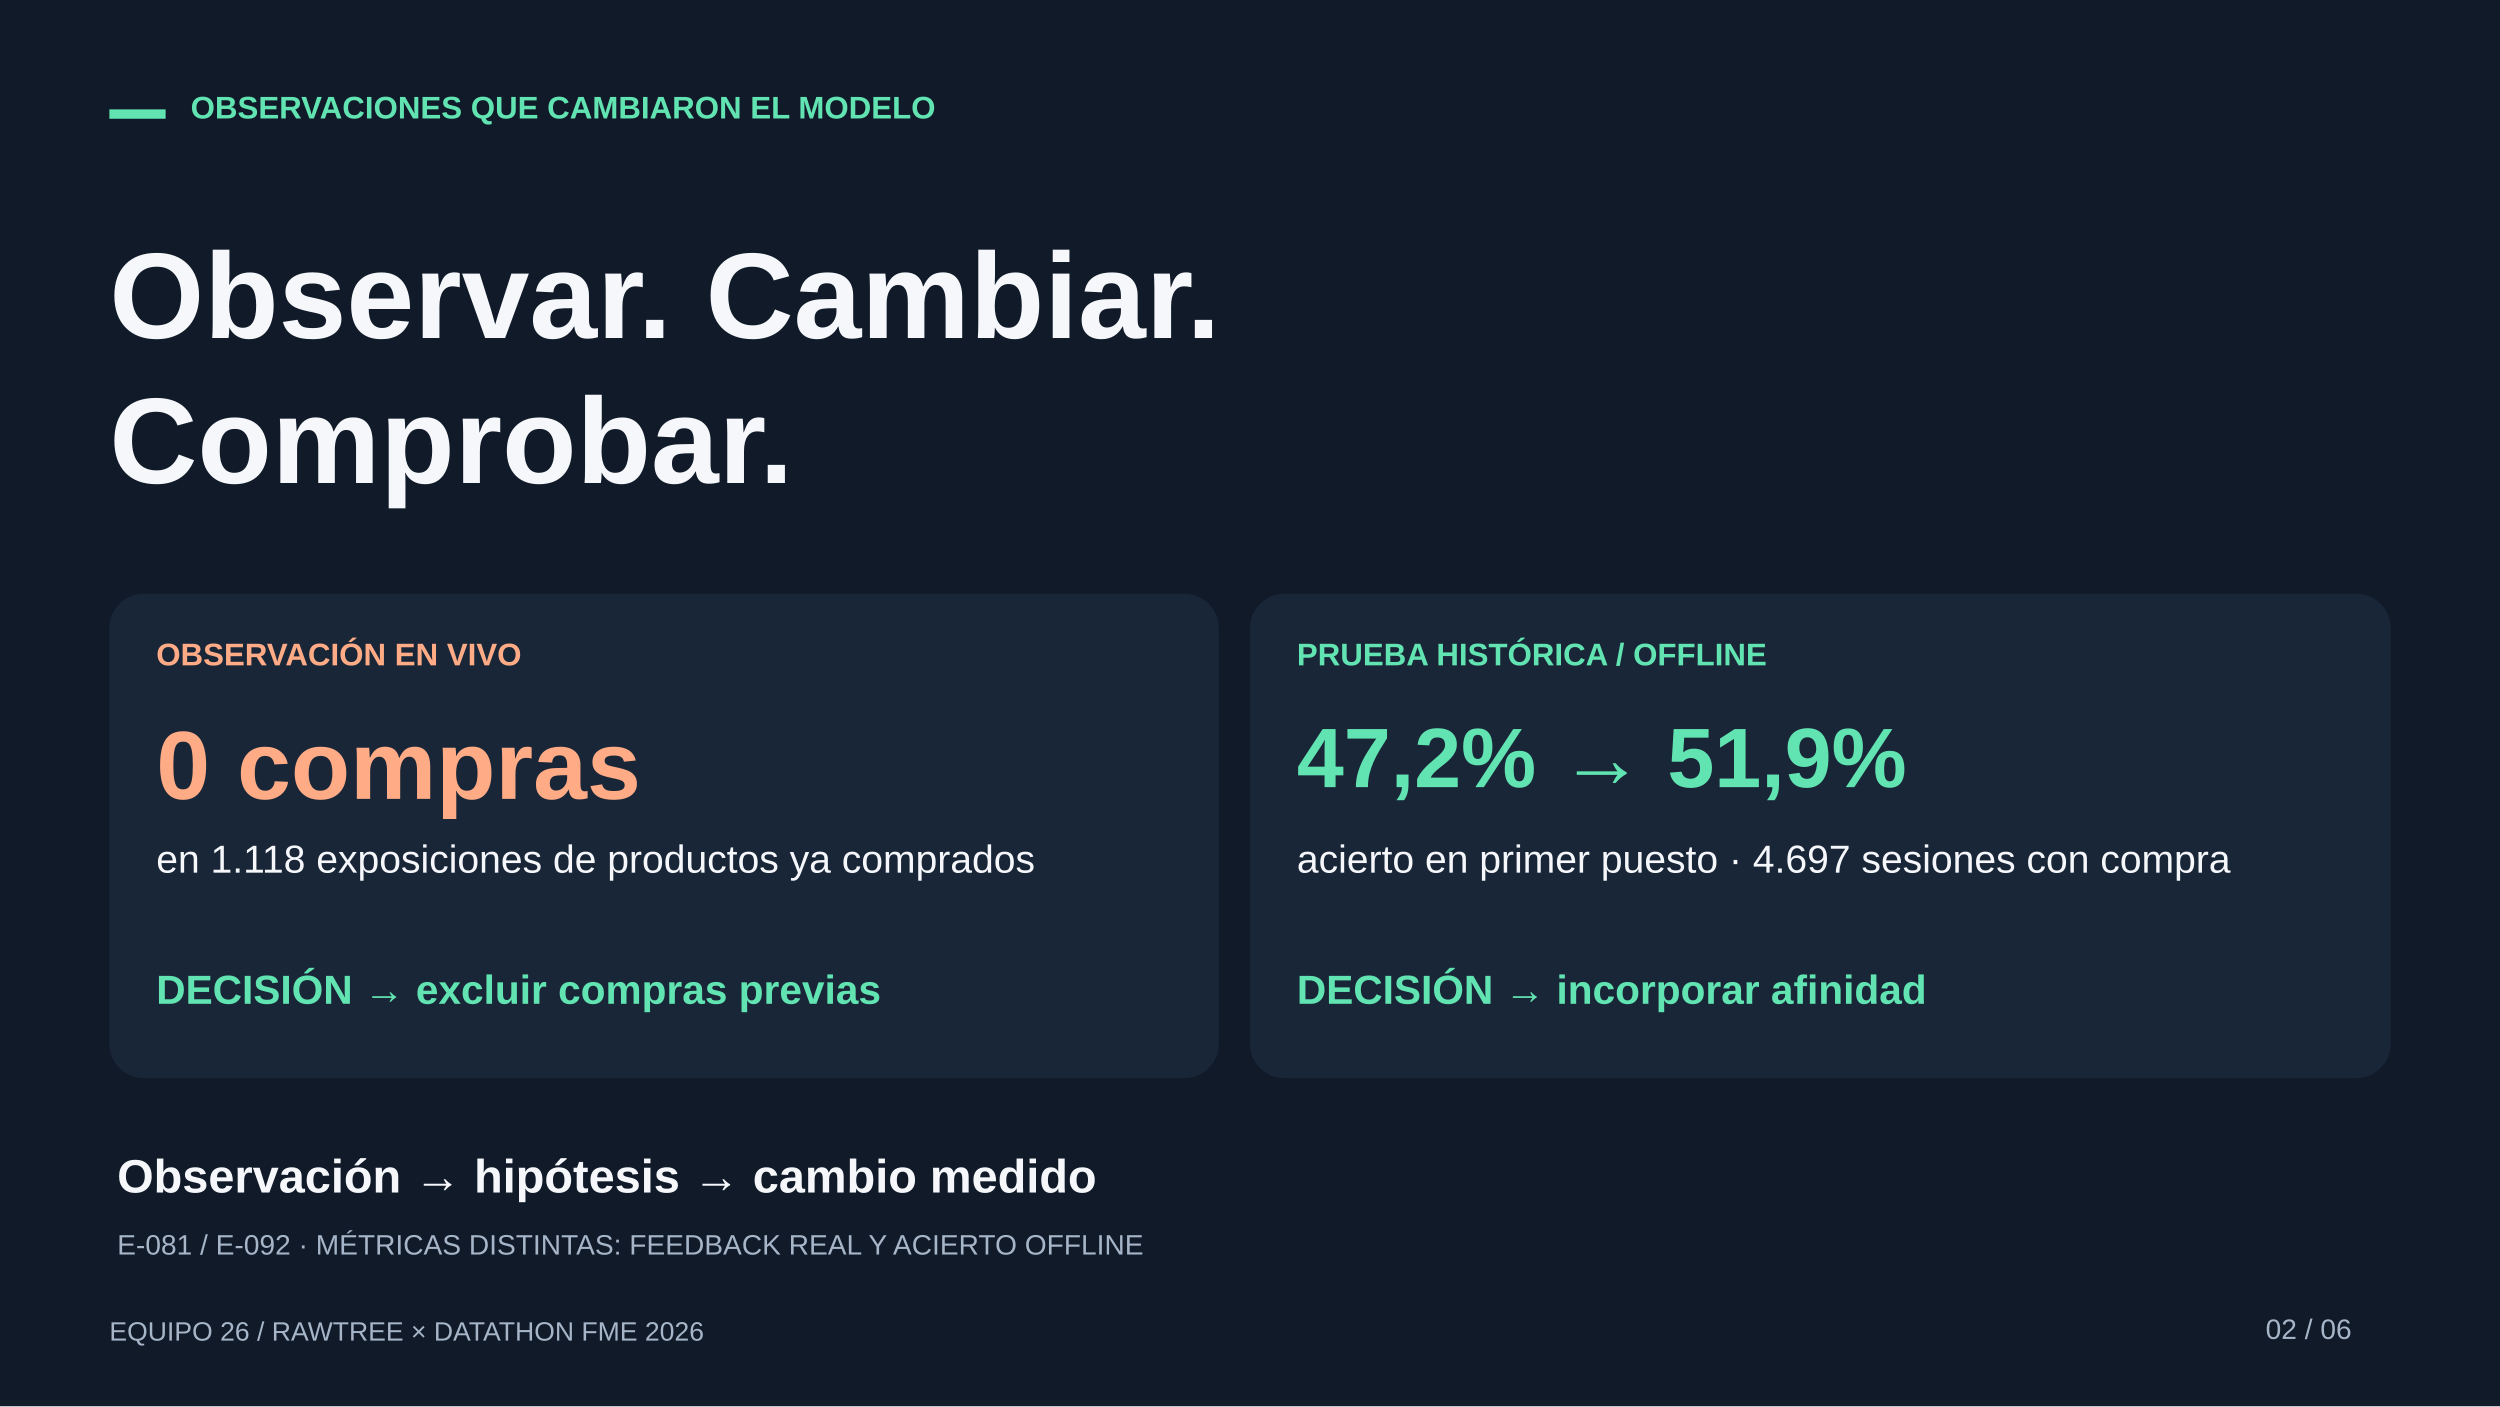
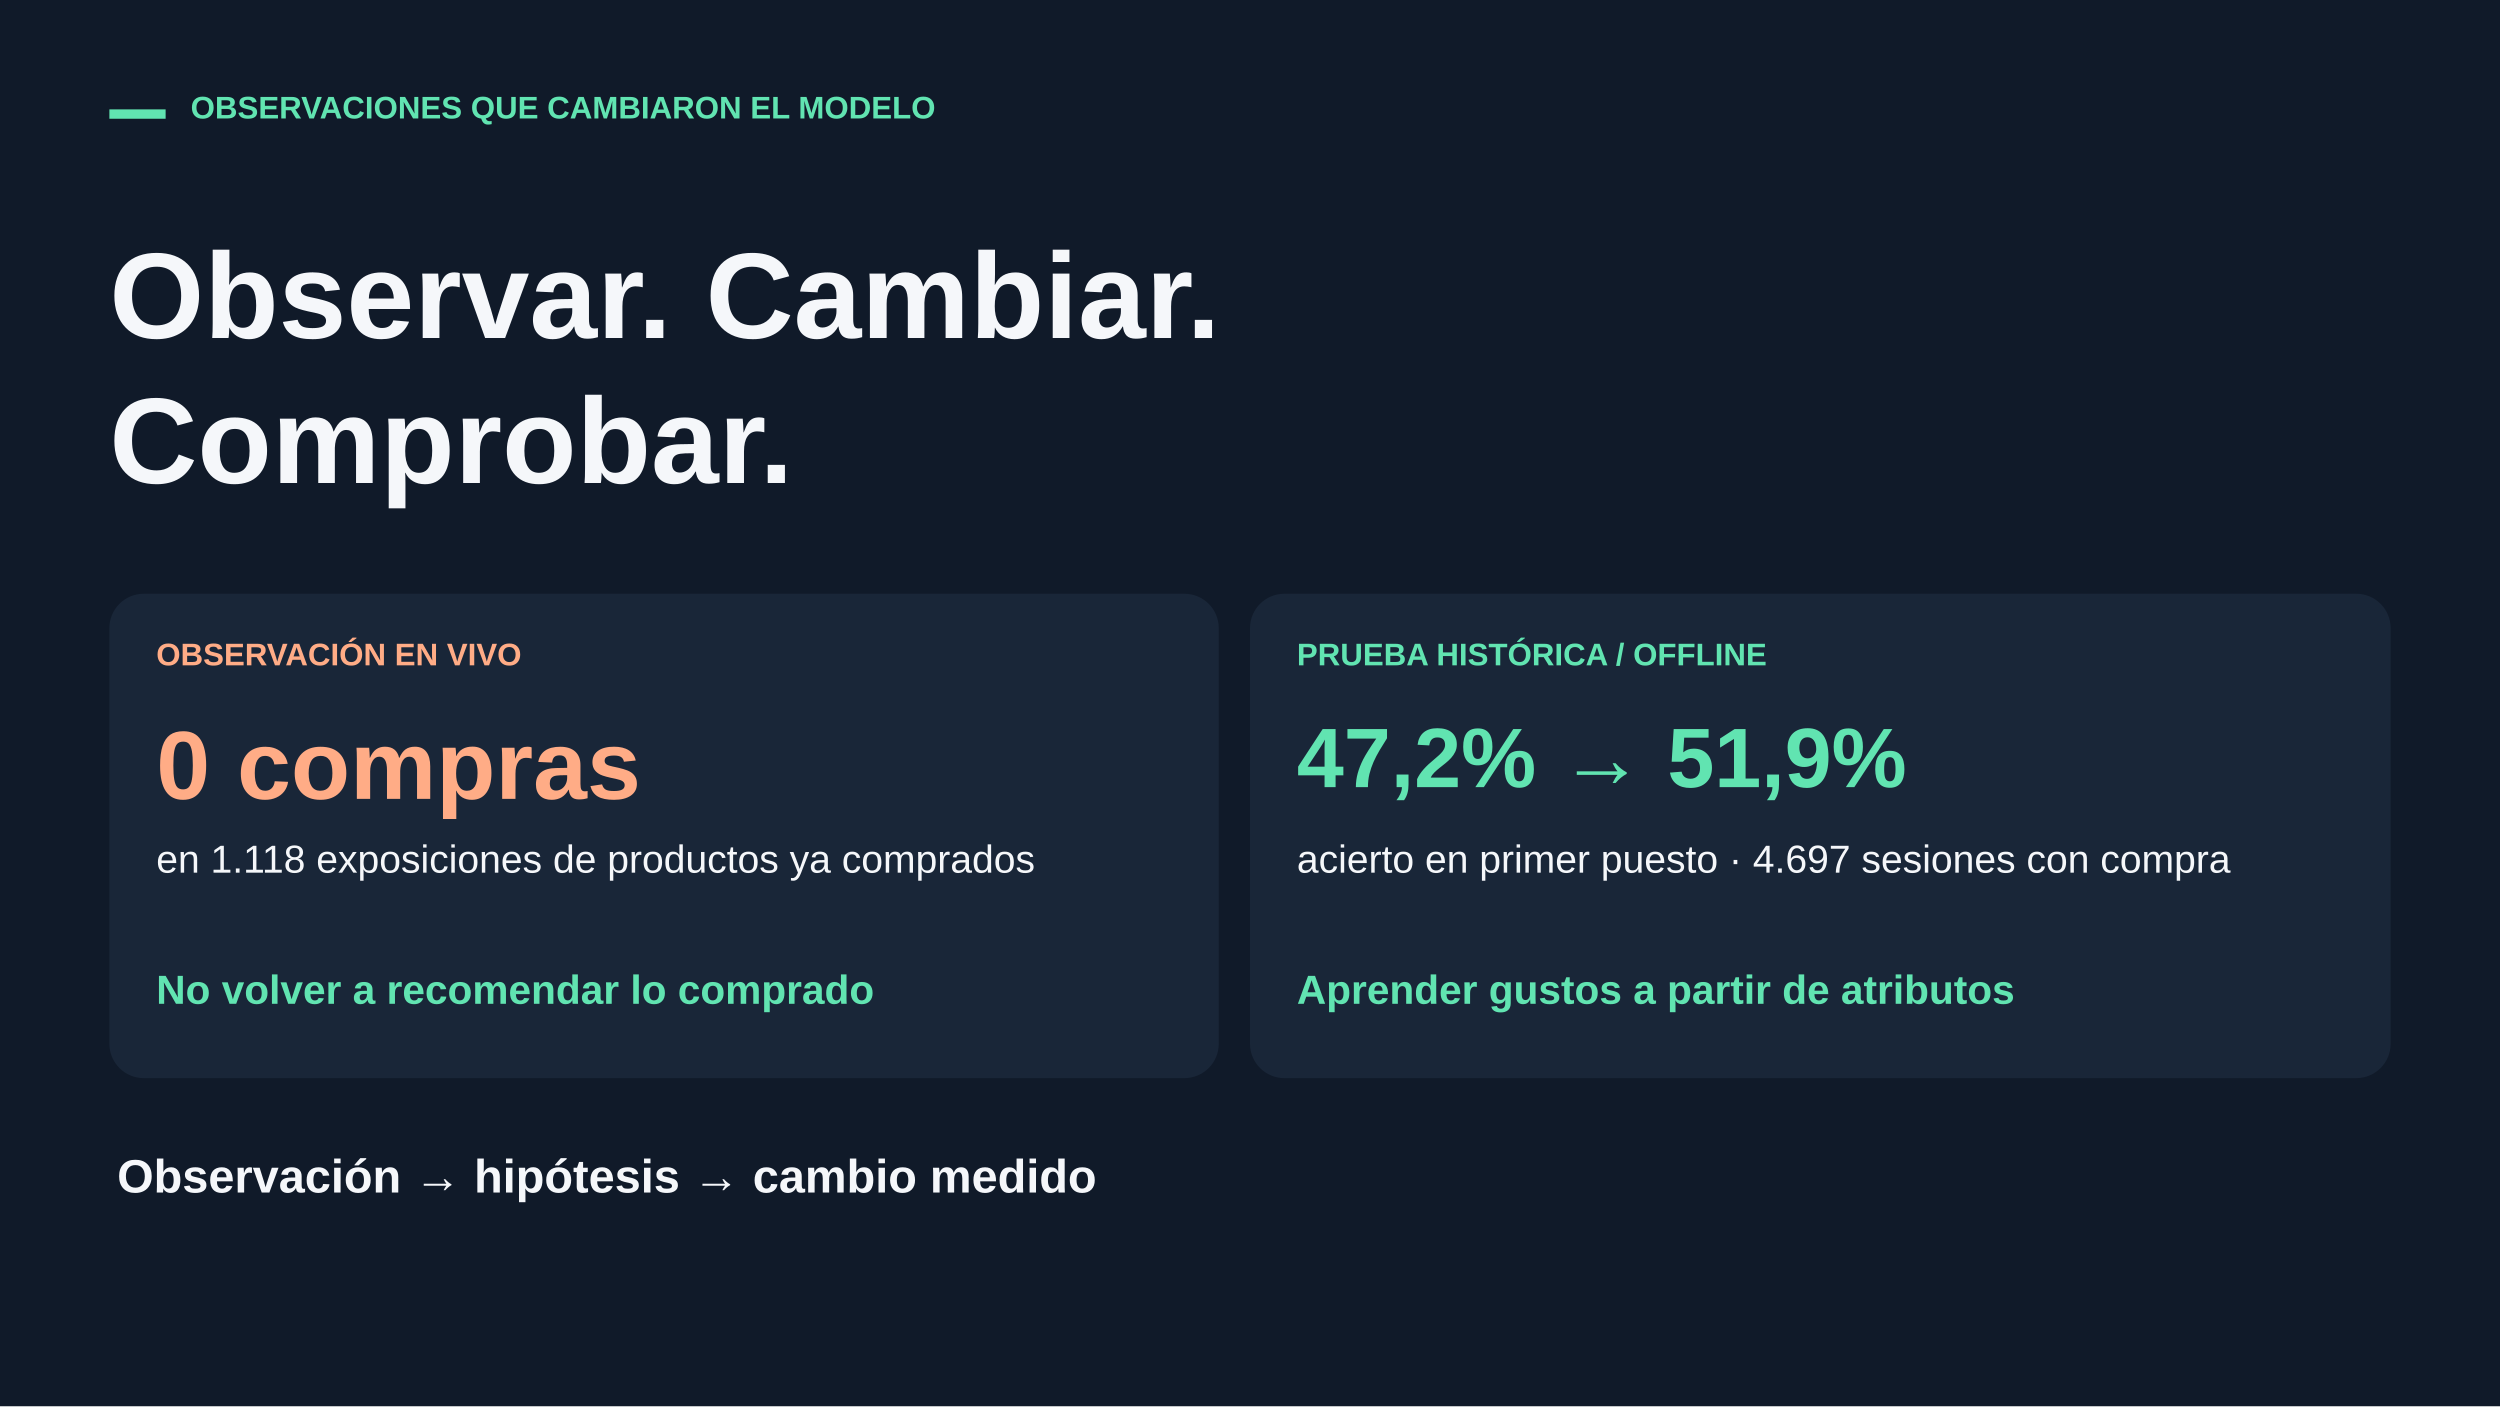
<svg xmlns="http://www.w3.org/2000/svg" viewBox="0 0 1600 900" role="img" aria-label="Observar. Cambiar. Comprobar.">
  <rect x="0" y="0" width="1600" height="900" rx="0" fill="#101A29" />
  <rect x="70" y="70" width="36" height="6" rx="0" fill="#61E4B1" />
  <text fill="#61E4B1" font-family="Arial, sans-serif" font-size="20" font-weight="700">
    <tspan x="122" y="75.8">OBSERVACIONES QUE CAMBIARON EL MODELO</tspan>
-   </text>
-   <text fill="#A6B5C8" font-family="Arial, sans-serif" font-size="17" font-weight="400">
-     <tspan x="70" y="857.98">EQUIPO 26  /  RAWTREE × DATATHON FME 2026</tspan>
-   </text>
-   <text fill="#A6B5C8" font-family="Arial, sans-serif" font-size="18" font-weight="400">
-     <tspan x="1450" y="856.92">02 / 06</tspan>
  </text>
  <text fill="#F5F7FA" font-family="Arial, sans-serif" font-size="78" font-weight="700">
    <tspan x="70" y="216.32">Observar. Cambiar.</tspan>
    <tspan x="70" y="309.14">Comprobar.</tspan>
  </text>
  <rect x="70" y="380" width="710" height="310" rx="22" fill="#192638" />
  <text fill="#FFAC86" font-family="Arial, sans-serif" font-size="20" font-weight="700">
    <tspan x="100" y="425.8">OBSERVACIÓN EN VIVO</tspan>
  </text>
  <text fill="#FFAC86" font-family="Arial, sans-serif" font-size="62" font-weight="700">
    <tspan x="100" y="511.28">0 compras</tspan>
  </text>
  <text fill="#F5F7FA" font-family="Arial, sans-serif" font-size="25" font-weight="400">
    <tspan x="100" y="558.5">en 1.118 exposiciones de productos ya comprados</tspan>
  </text>
  <text fill="#61E4B1" font-family="Arial, sans-serif" font-size="26" font-weight="700">
-     <tspan x="100" y="642.44">DECISIÓN → excluir compras previas</tspan>
+     <tspan x="100" y="642.44">No volver a recomendar lo comprado</tspan>
  </text>
  <rect x="800" y="380" width="730" height="310" rx="22" fill="#192638" />
  <text fill="#61E4B1" font-family="Arial, sans-serif" font-size="20" font-weight="700">
    <tspan x="830" y="425.8">PRUEBA HISTÓRICA / OFFLINE</tspan>
  </text>
  <text fill="#61E4B1" font-family="Arial, sans-serif" font-size="54" font-weight="700">
    <tspan x="830" y="503.76">47,2% → 51,9%</tspan>
  </text>
  <text fill="#F5F7FA" font-family="Arial, sans-serif" font-size="25" font-weight="400">
    <tspan x="830" y="558.5">acierto en primer puesto · 4.697 sesiones con compra</tspan>
  </text>
  <text fill="#61E4B1" font-family="Arial, sans-serif" font-size="26" font-weight="700">
-     <tspan x="830" y="642.44">DECISIÓN → incorporar afinidad</tspan>
+     <tspan x="830" y="642.44">Aprender gustos a partir de atributos</tspan>
  </text>
  <text fill="#F5F7FA" font-family="Arial, sans-serif" font-size="30" font-weight="700">
    <tspan x="75" y="763.2">Observación → hipótesis → cambio medido</tspan>
  </text>
-   <text fill="#A6B5C8" font-family="Arial, sans-serif" font-size="18" font-weight="400">
-     <tspan x="75" y="802.92">E-081 / E-092 · MÉTRICAS DISTINTAS: FEEDBACK REAL Y ACIERTO OFFLINE</tspan>
-   </text>
</svg>
